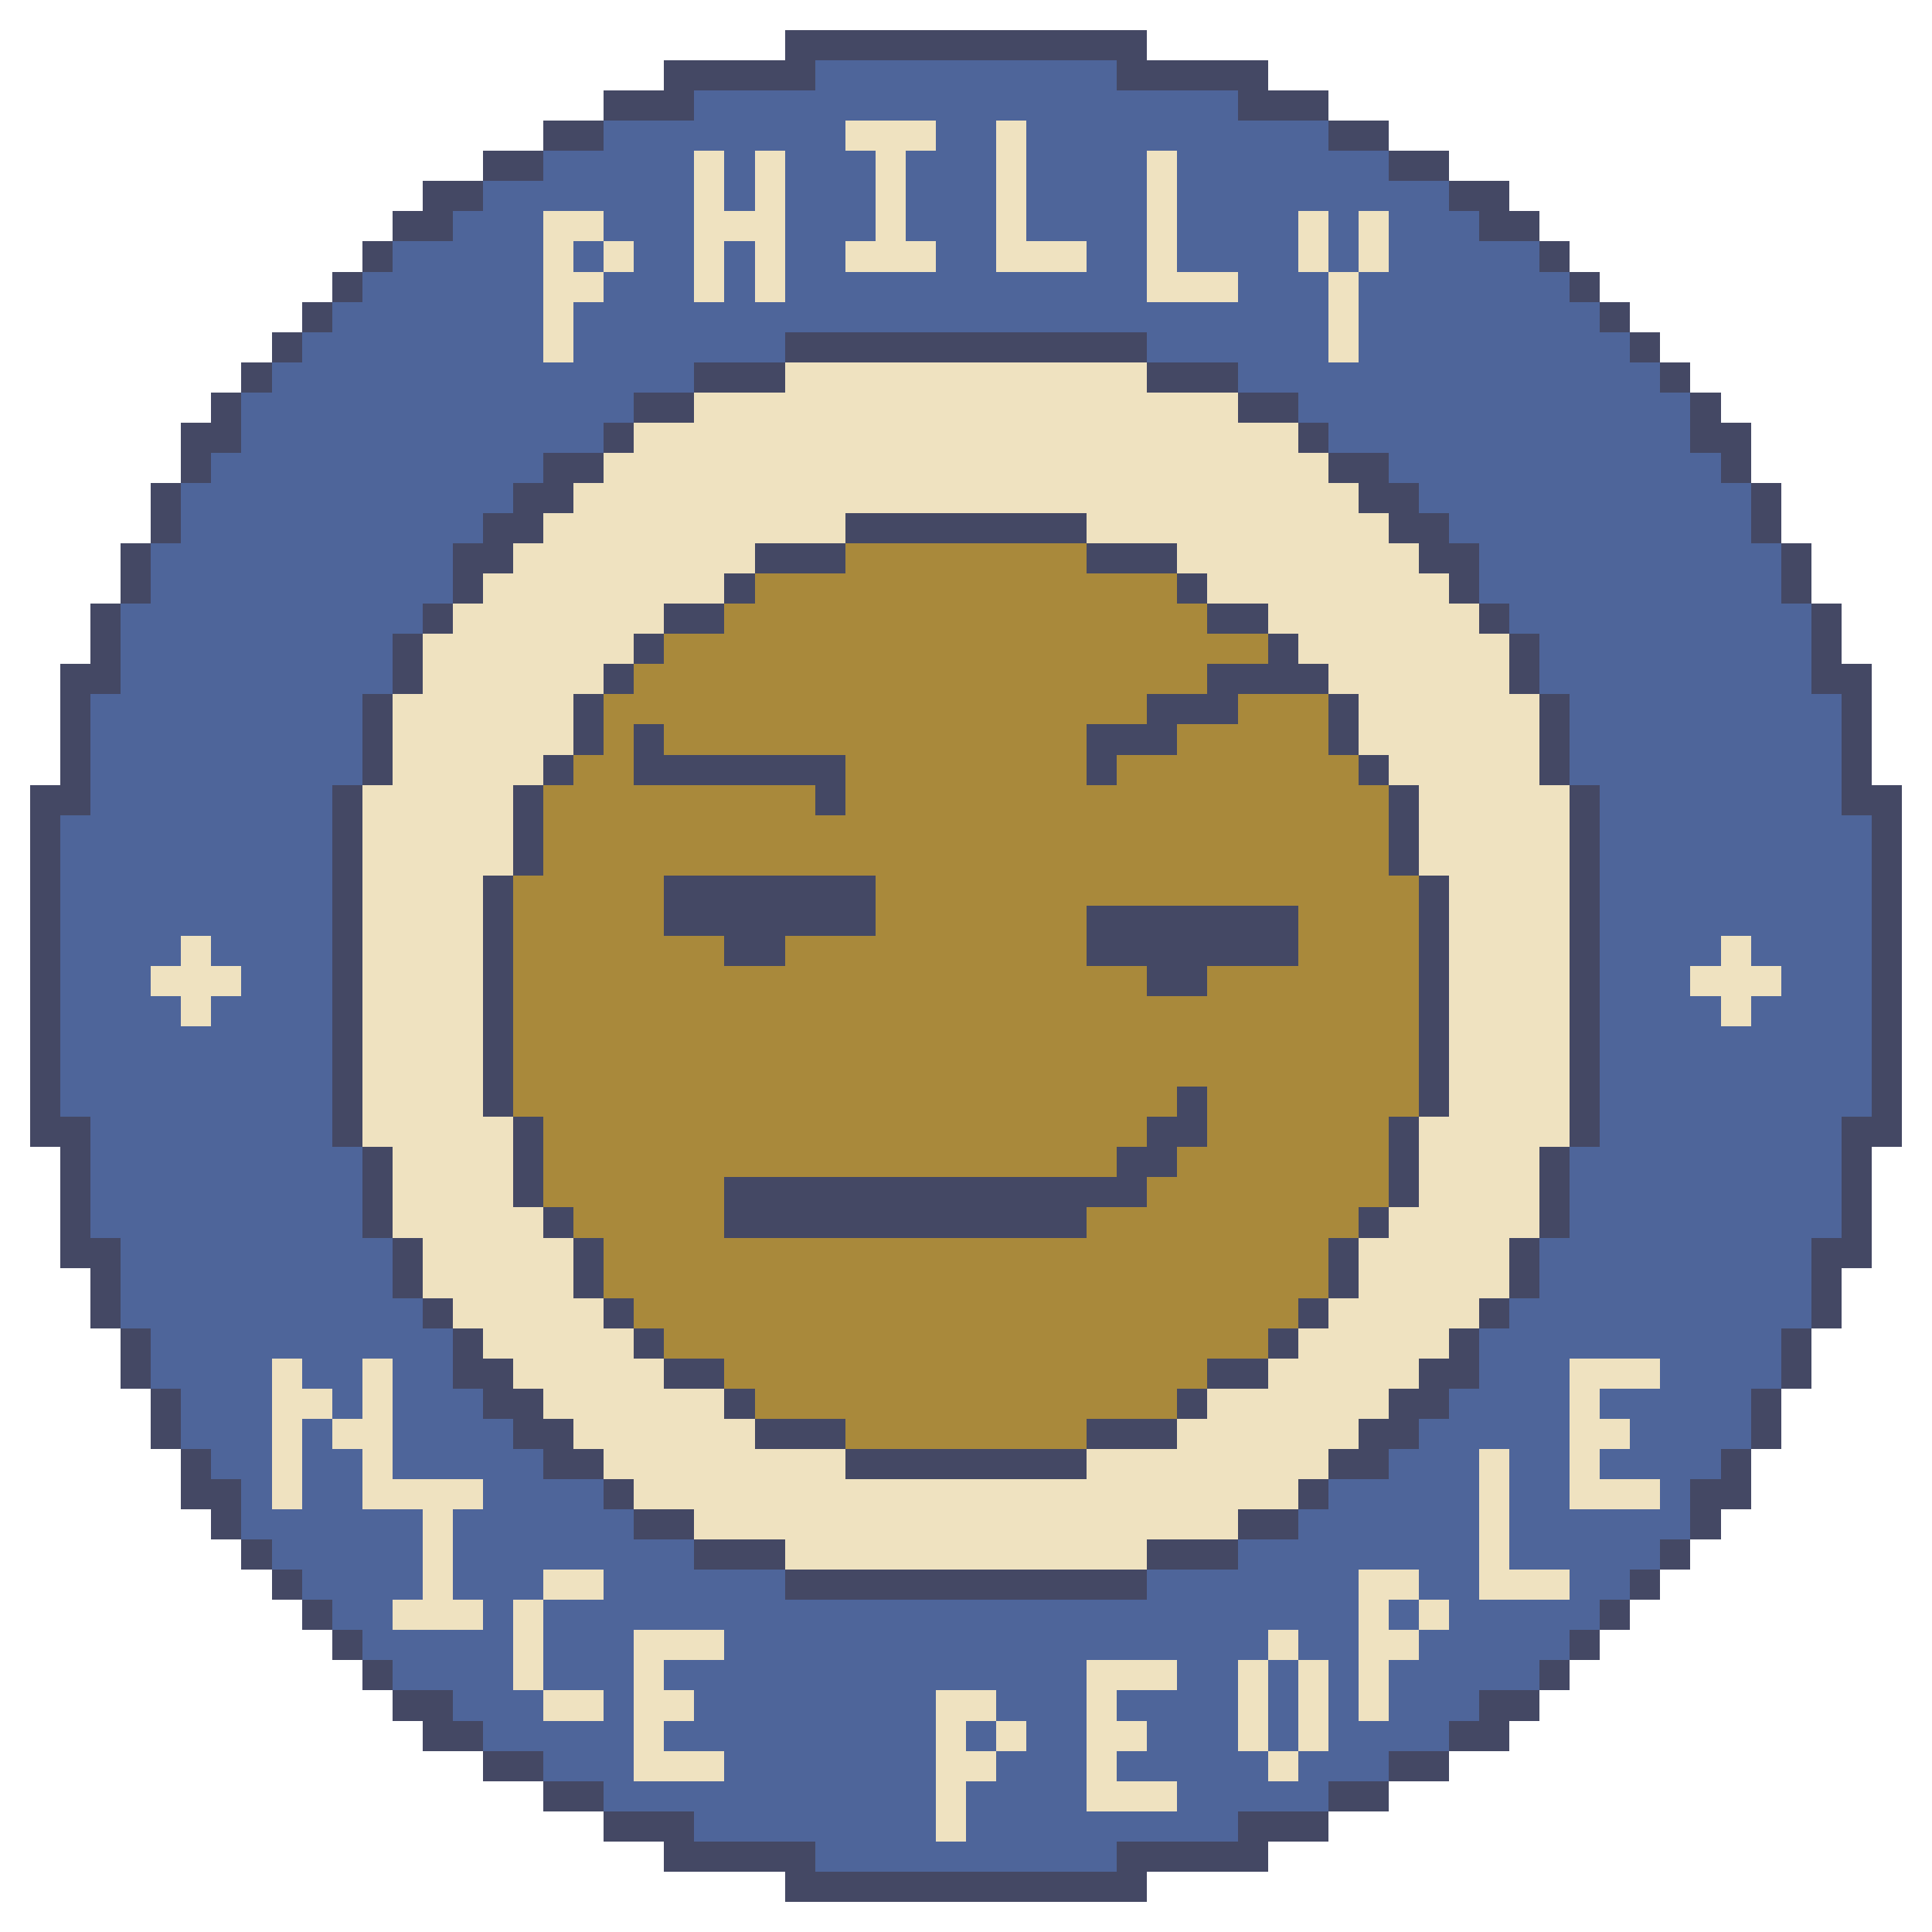
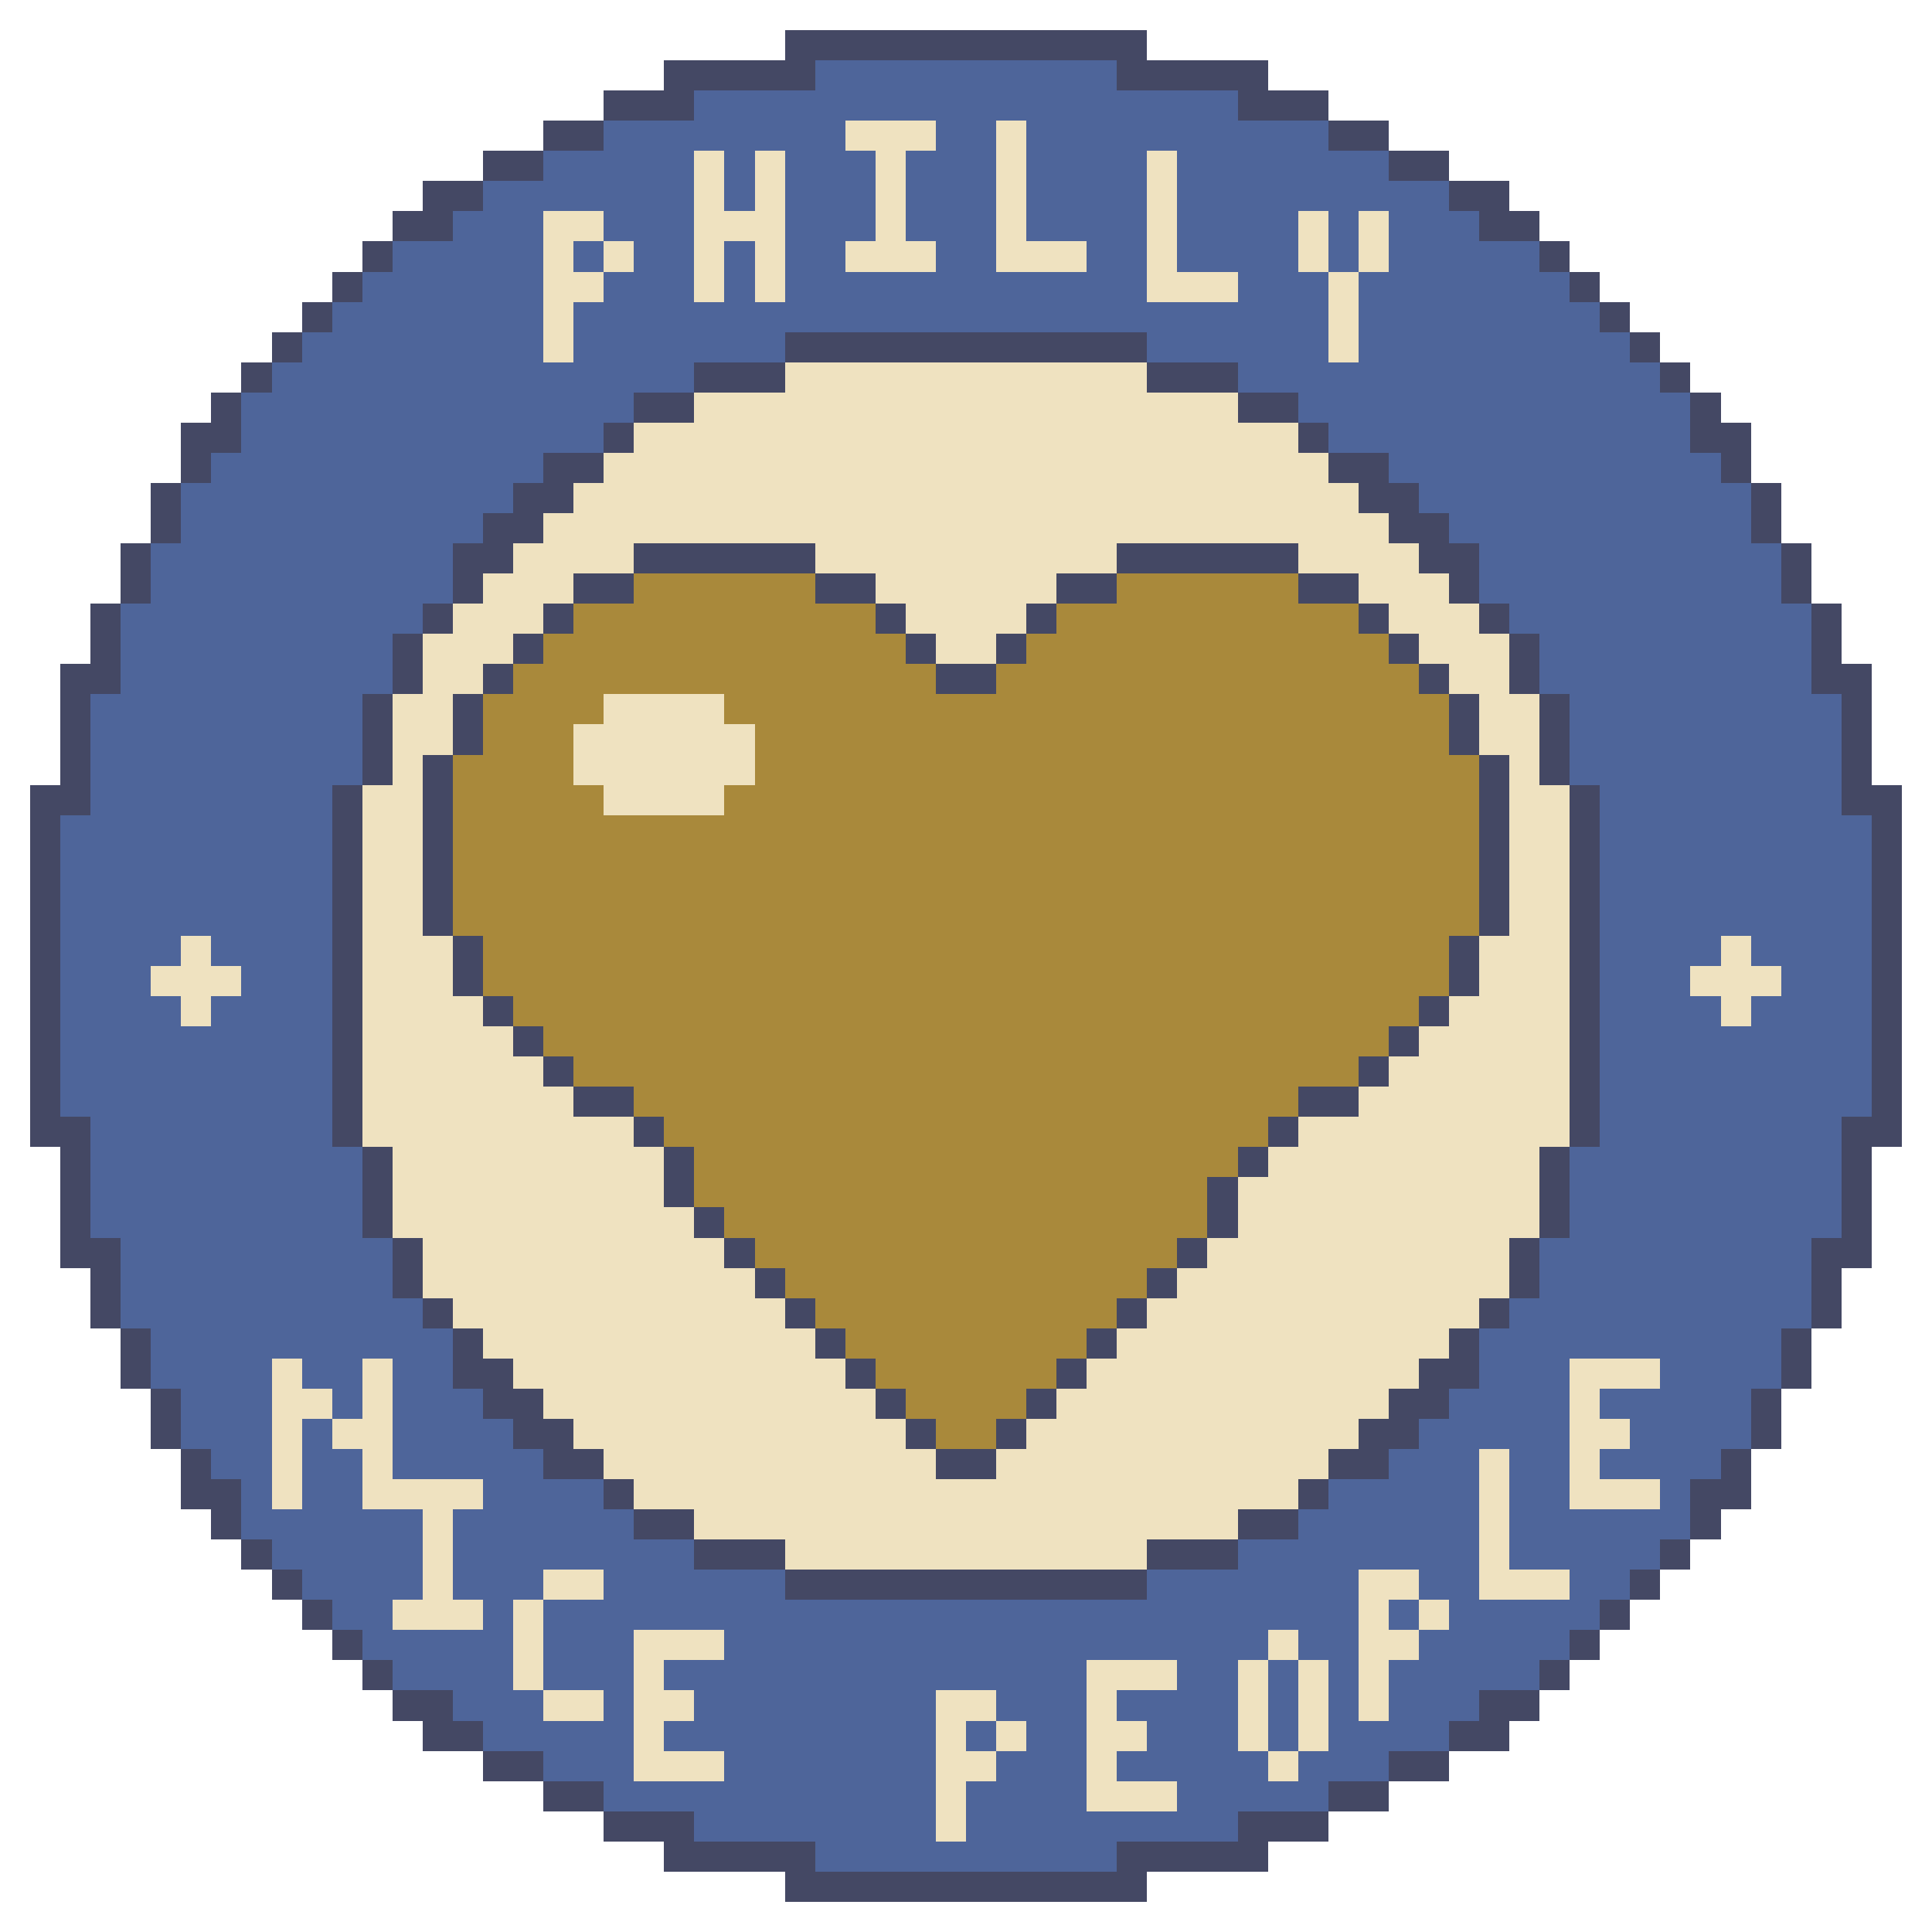
<svg xmlns="http://www.w3.org/2000/svg" viewBox="0 0 64 64" width="512" height="512" shape-rendering="crispEdges">
  <g id="logo-PHI-retro">
-     <path fill="#444864" d="M3 21h1v1h-1zM13 21h1v1h-1zM21 21h1v1h-1zM42 21h1v1h-1zM50 21h1v1h-1zM60 21h1v1h-1zM5 17h1v1h-1zM16 17h2v1h-2zM28 17h8v1h-8zM46 17h2v1h-2zM58 17h1v1h-1zM16 58h2v1h-2zM46 58h2v1h-2zM1 32h1v1h-1zM11 32h1v1h-1zM16 32h1v1h-1zM38 32h2v1h-2zM47 32h1v1h-1zM52 32h1v1h-1zM62 32h1v1h-1zM4 45h1v1h-1zM15 45h2v1h-2zM22 45h2v1h-2zM40 45h2v1h-2zM47 45h2v1h-2zM59 45h1v1h-1zM2 41h2v1h-2zM13 41h1v1h-1zM19 41h1v1h-1zM44 41h1v1h-1zM50 41h1v1h-1zM60 41h2v1h-2zM4 18h1v1h-1zM15 18h2v1h-2zM25 18h3v1h-3zM36 18h3v1h-3zM47 18h2v1h-2zM59 18h1v1h-1zM6 14h2v1h-2zM20 14h1v1h-1zM43 14h1v1h-1zM56 14h2v1h-2zM6 15h1v1h-1zM18 15h2v1h-2zM44 15h2v1h-2zM57 15h1v1h-1zM6 48h1v1h-1zM18 48h2v1h-2zM28 48h8v1h-8zM44 48h2v1h-2zM57 48h1v1h-1zM3 42h1v1h-1zM13 42h1v1h-1zM19 42h1v1h-1zM44 42h1v1h-1zM50 42h1v1h-1zM60 42h1v1h-1zM2 38h1v1h-1zM12 38h1v1h-1zM17 38h1v1h-1zM37 38h2v1h-2zM46 38h1v1h-1zM51 38h1v1h-1zM61 38h1v1h-1zM20 3h3v1h-3zM41 3h3v1h-3zM8 51h1v1h-1zM23 51h3v1h-3zM38 51h3v1h-3zM55 51h1v1h-1zM5 16h1v1h-1zM17 16h2v1h-2zM45 16h2v1h-2zM58 16h1v1h-1zM1 34h1v1h-1zM11 34h1v1h-1zM16 34h1v1h-1zM47 34h1v1h-1zM52 34h1v1h-1zM62 34h1v1h-1zM5 47h1v1h-1zM17 47h2v1h-2zM25 47h3v1h-3zM36 47h3v1h-3zM45 47h2v1h-2zM58 47h1v1h-1zM8 12h1v1h-1zM23 12h3v1h-3zM38 12h3v1h-3zM55 12h1v1h-1zM12 8h1v1h-1zM51 8h1v1h-1zM1 28h1v1h-1zM11 28h1v1h-1zM17 28h1v1h-1zM46 28h1v1h-1zM52 28h1v1h-1zM62 28h1v1h-1zM2 24h1v1h-1zM12 24h1v1h-1zM19 24h1v1h-1zM21 24h1v1h-1zM36 24h3v1h-3zM44 24h1v1h-1zM51 24h1v1h-1zM61 24h1v1h-1zM7 13h1v1h-1zM21 13h2v1h-2zM41 13h2v1h-2zM56 13h1v1h-1zM11 9h1v1h-1zM52 9h1v1h-1zM2 25h1v1h-1zM12 25h1v1h-1zM18 25h1v1h-1zM21 25h7v1h-7zM36 25h1v1h-1zM45 25h1v1h-1zM51 25h1v1h-1zM61 25h1v1h-1zM2 22h2v1h-2zM13 22h1v1h-1zM20 22h1v1h-1zM40 22h4v1h-4zM50 22h1v1h-1zM60 22h2v1h-2zM14 57h2v1h-2zM48 57h2v1h-2zM1 30h1v1h-1zM11 30h1v1h-1zM16 30h1v1h-1zM22 30h7v1h-7zM36 30h7v1h-7zM47 30h1v1h-1zM52 30h1v1h-1zM62 30h1v1h-1zM18 4h2v1h-2zM44 4h2v1h-2zM11 54h1v1h-1zM52 54h1v1h-1zM4 19h1v1h-1zM15 19h1v1h-1zM24 19h1v1h-1zM39 19h1v1h-1zM48 19h1v1h-1zM59 19h1v1h-1zM9 11h1v1h-1zM26 11h12v1h-12zM54 11h1v1h-1zM1 31h1v1h-1zM11 31h1v1h-1zM16 31h1v1h-1zM24 31h2v1h-2zM36 31h7v1h-7zM47 31h1v1h-1zM52 31h1v1h-1zM62 31h1v1h-1zM1 27h1v1h-1zM11 27h1v1h-1zM17 27h1v1h-1zM46 27h1v1h-1zM52 27h1v1h-1zM62 27h1v1h-1zM16 5h2v1h-2zM46 5h2v1h-2zM12 55h1v1h-1zM51 55h1v1h-1zM20 60h3v1h-3zM41 60h3v1h-3zM1 37h2v1h-2zM11 37h1v1h-1zM17 37h1v1h-1zM38 37h2v1h-2zM46 37h1v1h-1zM52 37h1v1h-1zM61 37h2v1h-2zM13 7h2v1h-2zM49 7h2v1h-2zM22 61h5v1h-5zM37 61h5v1h-5zM4 44h1v1h-1zM15 44h1v1h-1zM21 44h1v1h-1zM42 44h1v1h-1zM48 44h1v1h-1zM59 44h1v1h-1zM1 35h1v1h-1zM11 35h1v1h-1zM16 35h1v1h-1zM47 35h1v1h-1zM52 35h1v1h-1zM62 35h1v1h-1zM2 40h1v1h-1zM12 40h1v1h-1zM18 40h1v1h-1zM24 40h12v1h-12zM45 40h1v1h-1zM51 40h1v1h-1zM61 40h1v1h-1zM14 6h2v1h-2zM48 6h2v1h-2zM7 50h1v1h-1zM21 50h2v1h-2zM41 50h2v1h-2zM56 50h1v1h-1zM26 1h12v1h-12zM10 53h1v1h-1zM53 53h1v1h-1zM1 29h1v1h-1zM11 29h1v1h-1zM16 29h1v1h-1zM22 29h7v1h-7zM47 29h1v1h-1zM52 29h1v1h-1zM62 29h1v1h-1zM22 2h5v1h-5zM37 2h5v1h-5zM5 46h1v1h-1zM16 46h2v1h-2zM24 46h1v1h-1zM39 46h1v1h-1zM46 46h2v1h-2zM58 46h1v1h-1zM3 43h1v1h-1zM14 43h1v1h-1zM20 43h1v1h-1zM43 43h1v1h-1zM49 43h1v1h-1zM60 43h1v1h-1zM18 59h2v1h-2zM44 59h2v1h-2zM3 20h1v1h-1zM14 20h1v1h-1zM22 20h2v1h-2zM40 20h2v1h-2zM49 20h1v1h-1zM60 20h1v1h-1zM13 56h2v1h-2zM49 56h2v1h-2zM1 36h1v1h-1zM11 36h1v1h-1zM16 36h1v1h-1zM39 36h1v1h-1zM47 36h1v1h-1zM52 36h1v1h-1zM62 36h1v1h-1zM1 33h1v1h-1zM11 33h1v1h-1zM16 33h1v1h-1zM47 33h1v1h-1zM52 33h1v1h-1zM62 33h1v1h-1zM2 39h1v1h-1zM12 39h1v1h-1zM17 39h1v1h-1zM24 39h14v1h-14zM46 39h1v1h-1zM51 39h1v1h-1zM61 39h1v1h-1zM6 49h2v1h-2zM20 49h1v1h-1zM43 49h1v1h-1zM56 49h2v1h-2zM10 10h1v1h-1zM53 10h1v1h-1zM9 52h1v1h-1zM26 52h12v1h-12zM54 52h1v1h-1zM1 26h2v1h-2zM11 26h1v1h-1zM17 26h1v1h-1zM27 26h1v1h-1zM46 26h1v1h-1zM52 26h1v1h-1zM61 26h2v1h-2zM2 23h1v1h-1zM12 23h1v1h-1zM19 23h1v1h-1zM38 23h3v1h-3zM44 23h1v1h-1zM51 23h1v1h-1zM61 23h1v1h-1zM26 62h12v1h-12z" />
+     <path fill="#444864" d="M3 21h1v1h-1zM13 21h1v1h-1zM17 21h1v1h-1zM30 21h1v1h-1zM33 21h1v1h-1zM46 21h1v1h-1zM50 21h1v1h-1zM60 21h1v1h-1zM5 17h1v1h-1zM16 17h2v1h-2zM46 17h2v1h-2zM58 17h1v1h-1zM16 58h2v1h-2zM46 58h2v1h-2zM1 32h1v1h-1zM11 32h1v1h-1zM15 32h1v1h-1zM48 32h1v1h-1zM52 32h1v1h-1zM62 32h1v1h-1zM4 45h1v1h-1zM15 45h2v1h-2zM28 45h1v1h-1zM35 45h1v1h-1zM47 45h2v1h-2zM59 45h1v1h-1zM2 41h2v1h-2zM13 41h1v1h-1zM24 41h1v1h-1zM39 41h1v1h-1zM50 41h1v1h-1zM60 41h2v1h-2zM4 18h1v1h-1zM15 18h2v1h-2zM21 18h6v1h-6zM37 18h6v1h-6zM47 18h2v1h-2zM59 18h1v1h-1zM6 14h2v1h-2zM20 14h1v1h-1zM43 14h1v1h-1zM56 14h2v1h-2zM6 15h1v1h-1zM18 15h2v1h-2zM44 15h2v1h-2zM57 15h1v1h-1zM6 48h1v1h-1zM18 48h2v1h-2zM31 48h2v1h-2zM44 48h2v1h-2zM57 48h1v1h-1zM3 42h1v1h-1zM13 42h1v1h-1zM25 42h1v1h-1zM38 42h1v1h-1zM50 42h1v1h-1zM60 42h1v1h-1zM2 38h1v1h-1zM12 38h1v1h-1zM22 38h1v1h-1zM41 38h1v1h-1zM51 38h1v1h-1zM61 38h1v1h-1zM20 3h3v1h-3zM41 3h3v1h-3zM8 51h1v1h-1zM23 51h3v1h-3zM38 51h3v1h-3zM55 51h1v1h-1zM5 16h1v1h-1zM17 16h2v1h-2zM45 16h2v1h-2zM58 16h1v1h-1zM1 34h1v1h-1zM11 34h1v1h-1zM17 34h1v1h-1zM46 34h1v1h-1zM52 34h1v1h-1zM62 34h1v1h-1zM5 47h1v1h-1zM17 47h2v1h-2zM30 47h1v1h-1zM33 47h1v1h-1zM45 47h2v1h-2zM58 47h1v1h-1zM8 12h1v1h-1zM23 12h3v1h-3zM38 12h3v1h-3zM55 12h1v1h-1zM12 8h1v1h-1zM51 8h1v1h-1zM1 28h1v1h-1zM11 28h1v1h-1zM14 28h1v1h-1zM49 28h1v1h-1zM52 28h1v1h-1zM62 28h1v1h-1zM2 24h1v1h-1zM12 24h1v1h-1zM15 24h1v1h-1zM48 24h1v1h-1zM51 24h1v1h-1zM61 24h1v1h-1zM7 13h1v1h-1zM21 13h2v1h-2zM41 13h2v1h-2zM56 13h1v1h-1zM11 9h1v1h-1zM52 9h1v1h-1zM2 25h1v1h-1zM12 25h1v1h-1zM14 25h1v1h-1zM49 25h1v1h-1zM51 25h1v1h-1zM61 25h1v1h-1zM2 22h2v1h-2zM13 22h1v1h-1zM16 22h1v1h-1zM31 22h2v1h-2zM47 22h1v1h-1zM50 22h1v1h-1zM60 22h2v1h-2zM14 57h2v1h-2zM48 57h2v1h-2zM1 30h1v1h-1zM11 30h1v1h-1zM14 30h1v1h-1zM49 30h1v1h-1zM52 30h1v1h-1zM62 30h1v1h-1zM18 4h2v1h-2zM44 4h2v1h-2zM11 54h1v1h-1zM52 54h1v1h-1zM4 19h1v1h-1zM15 19h1v1h-1zM19 19h2v1h-2zM27 19h2v1h-2zM35 19h2v1h-2zM43 19h2v1h-2zM48 19h1v1h-1zM59 19h1v1h-1zM9 11h1v1h-1zM26 11h12v1h-12zM54 11h1v1h-1zM1 31h1v1h-1zM11 31h1v1h-1zM15 31h1v1h-1zM48 31h1v1h-1zM52 31h1v1h-1zM62 31h1v1h-1zM1 27h1v1h-1zM11 27h1v1h-1zM14 27h1v1h-1zM49 27h1v1h-1zM52 27h1v1h-1zM62 27h1v1h-1zM16 5h2v1h-2zM46 5h2v1h-2zM12 55h1v1h-1zM51 55h1v1h-1zM20 60h3v1h-3zM41 60h3v1h-3zM1 37h2v1h-2zM11 37h1v1h-1zM21 37h1v1h-1zM42 37h1v1h-1zM52 37h1v1h-1zM61 37h2v1h-2zM13 7h2v1h-2zM49 7h2v1h-2zM22 61h5v1h-5zM37 61h5v1h-5zM4 44h1v1h-1zM15 44h1v1h-1zM27 44h1v1h-1zM36 44h1v1h-1zM48 44h1v1h-1zM59 44h1v1h-1zM1 35h1v1h-1zM11 35h1v1h-1zM18 35h1v1h-1zM45 35h1v1h-1zM52 35h1v1h-1zM62 35h1v1h-1zM2 40h1v1h-1zM12 40h1v1h-1zM23 40h1v1h-1zM40 40h1v1h-1zM51 40h1v1h-1zM61 40h1v1h-1zM14 6h2v1h-2zM48 6h2v1h-2zM7 50h1v1h-1zM21 50h2v1h-2zM41 50h2v1h-2zM56 50h1v1h-1zM26 1h12v1h-12zM10 53h1v1h-1zM53 53h1v1h-1zM1 29h1v1h-1zM11 29h1v1h-1zM14 29h1v1h-1zM49 29h1v1h-1zM52 29h1v1h-1zM62 29h1v1h-1zM22 2h5v1h-5zM37 2h5v1h-5zM5 46h1v1h-1zM16 46h2v1h-2zM29 46h1v1h-1zM34 46h1v1h-1zM46 46h2v1h-2zM58 46h1v1h-1zM3 43h1v1h-1zM14 43h1v1h-1zM26 43h1v1h-1zM37 43h1v1h-1zM49 43h1v1h-1zM60 43h1v1h-1zM18 59h2v1h-2zM44 59h2v1h-2zM3 20h1v1h-1zM14 20h1v1h-1zM18 20h1v1h-1zM29 20h1v1h-1zM34 20h1v1h-1zM45 20h1v1h-1zM49 20h1v1h-1zM60 20h1v1h-1zM13 56h2v1h-2zM49 56h2v1h-2zM1 36h1v1h-1zM11 36h1v1h-1zM19 36h2v1h-2zM43 36h2v1h-2zM52 36h1v1h-1zM62 36h1v1h-1zM1 33h1v1h-1zM11 33h1v1h-1zM16 33h1v1h-1zM47 33h1v1h-1zM52 33h1v1h-1zM62 33h1v1h-1zM2 39h1v1h-1zM12 39h1v1h-1zM22 39h1v1h-1zM40 39h1v1h-1zM51 39h1v1h-1zM61 39h1v1h-1zM6 49h2v1h-2zM20 49h1v1h-1zM43 49h1v1h-1zM56 49h2v1h-2zM10 10h1v1h-1zM53 10h1v1h-1zM9 52h1v1h-1zM26 52h12v1h-12zM54 52h1v1h-1zM1 26h2v1h-2zM11 26h1v1h-1zM14 26h1v1h-1zM49 26h1v1h-1zM52 26h1v1h-1zM61 26h2v1h-2zM2 23h1v1h-1zM12 23h1v1h-1zM15 23h1v1h-1zM48 23h1v1h-1zM51 23h1v1h-1zM61 23h1v1h-1zM26 62h12v1h-12z" />
    <path fill="#4e659a" d="M4 21h9v1h-9zM51 21h9v1h-9zM6 17h10v1h-10zM48 17h10v1h-10zM18 58h3v1h-3zM24 58h7v1h-7zM33 58h3v1h-3zM37 58h5v1h-5zM43 58h3v1h-3zM2 32h3v1h-3zM8 32h3v1h-3zM53 32h3v1h-3zM59 32h3v1h-3zM5 45h4v1h-4zM10 45h2v1h-2zM13 45h2v1h-2zM49 45h3v1h-3zM55 45h4v1h-4zM4 41h9v1h-9zM51 41h9v1h-9zM5 18h10v1h-10zM49 18h10v1h-10zM8 14h12v1h-12zM44 14h12v1h-12zM7 15h11v1h-11zM46 15h11v1h-11zM7 48h2v1h-2zM10 48h2v1h-2zM13 48h5v1h-5zM46 48h3v1h-3zM50 48h2v1h-2zM53 48h4v1h-4zM4 42h9v1h-9zM51 42h9v1h-9zM3 38h9v1h-9zM52 38h9v1h-9zM23 3h18v1h-18zM9 51h5v1h-5zM15 51h8v1h-8zM41 51h8v1h-8zM50 51h5v1h-5zM6 16h11v1h-11zM47 16h11v1h-11zM2 34h9v1h-9zM53 34h9v1h-9zM6 47h3v1h-3zM10 47h1v1h-1zM13 47h4v1h-4zM47 47h5v1h-5zM54 47h4v1h-4zM9 12h14v1h-14zM41 12h14v1h-14zM13 8h5v1h-5zM19 8h1v1h-1zM21 8h2v1h-2zM24 8h1v1h-1zM26 8h2v1h-2zM31 8h2v1h-2zM36 8h2v1h-2zM39 8h4v1h-4zM44 8h1v1h-1zM46 8h5v1h-5zM2 28h9v1h-9zM53 28h9v1h-9zM3 24h9v1h-9zM52 24h9v1h-9zM8 13h13v1h-13zM43 13h13v1h-13zM12 9h6v1h-6zM20 9h3v1h-3zM24 9h1v1h-1zM26 9h12v1h-12zM41 9h3v1h-3zM45 9h7v1h-7zM3 25h9v1h-9zM52 25h9v1h-9zM4 22h9v1h-9zM51 22h9v1h-9zM16 57h5v1h-5zM22 57h9v1h-9zM32 57h1v1h-1zM34 57h2v1h-2zM38 57h3v1h-3zM42 57h1v1h-1zM44 57h4v1h-4zM2 30h9v1h-9zM53 30h9v1h-9zM20 4h8v1h-8zM31 4h2v1h-2zM34 4h10v1h-10zM12 54h5v1h-5zM18 54h3v1h-3zM24 54h18v1h-18zM43 54h2v1h-2zM47 54h5v1h-5zM5 19h10v1h-10zM49 19h10v1h-10zM10 11h8v1h-8zM19 11h7v1h-7zM38 11h6v1h-6zM45 11h9v1h-9zM2 31h4v1h-4zM7 31h4v1h-4zM53 31h4v1h-4zM58 31h4v1h-4zM2 27h9v1h-9zM53 27h9v1h-9zM18 5h5v1h-5zM24 5h1v1h-1zM26 5h3v1h-3zM30 5h3v1h-3zM34 5h4v1h-4zM39 5h7v1h-7zM13 55h4v1h-4zM18 55h3v1h-3zM22 55h14v1h-14zM39 55h2v1h-2zM42 55h1v1h-1zM44 55h1v1h-1zM46 55h5v1h-5zM23 60h8v1h-8zM32 60h9v1h-9zM3 37h8v1h-8zM53 37h8v1h-8zM15 7h3v1h-3zM20 7h3v1h-3zM26 7h3v1h-3zM30 7h3v1h-3zM34 7h4v1h-4zM39 7h4v1h-4zM44 7h1v1h-1zM46 7h3v1h-3zM27 61h10v1h-10zM5 44h10v1h-10zM49 44h10v1h-10zM2 35h9v1h-9zM53 35h9v1h-9zM3 40h9v1h-9zM52 40h9v1h-9zM16 6h7v1h-7zM24 6h1v1h-1zM26 6h3v1h-3zM30 6h3v1h-3zM34 6h4v1h-4zM39 6h9v1h-9zM8 50h6v1h-6zM15 50h6v1h-6zM43 50h6v1h-6zM50 50h6v1h-6zM11 53h2v1h-2zM16 53h1v1h-1zM18 53h27v1h-27zM46 53h1v1h-1zM48 53h5v1h-5zM2 29h9v1h-9zM53 29h9v1h-9zM27 2h10v1h-10zM6 46h3v1h-3zM11 46h1v1h-1zM13 46h3v1h-3zM48 46h4v1h-4zM53 46h5v1h-5zM4 43h10v1h-10zM50 43h10v1h-10zM20 59h11v1h-11zM32 59h4v1h-4zM39 59h5v1h-5zM4 20h10v1h-10zM50 20h10v1h-10zM15 56h3v1h-3zM20 56h1v1h-1zM23 56h8v1h-8zM33 56h3v1h-3zM37 56h4v1h-4zM42 56h1v1h-1zM44 56h1v1h-1zM46 56h3v1h-3zM2 36h9v1h-9zM53 36h9v1h-9zM2 33h4v1h-4zM7 33h4v1h-4zM53 33h4v1h-4zM58 33h4v1h-4zM3 39h9v1h-9zM52 39h9v1h-9zM8 49h1v1h-1zM10 49h2v1h-2zM16 49h4v1h-4zM44 49h5v1h-5zM50 49h2v1h-2zM55 49h1v1h-1zM11 10h7v1h-7zM19 10h25v1h-25zM45 10h8v1h-8zM10 52h4v1h-4zM15 52h3v1h-3zM20 52h6v1h-6zM38 52h7v1h-7zM47 52h2v1h-2zM52 52h2v1h-2zM3 26h8v1h-8zM53 26h8v1h-8zM3 23h9v1h-9zM52 23h9v1h-9z" />
-     <path fill="#a9893b" d="M22 21h20v1h-20zM17 32h21v1h-21zM40 32h7v1h-7zM24 45h16v1h-16zM20 41h24v1h-24zM28 18h8v1h-8zM20 42h24v1h-24zM18 38h19v1h-19zM39 38h7v1h-7zM17 34h30v1h-30zM28 47h8v1h-8zM18 28h28v1h-28zM20 24h1v1h-1zM22 24h14v1h-14zM39 24h5v1h-5zM19 25h2v1h-2zM28 25h8v1h-8zM37 25h8v1h-8zM21 22h19v1h-19zM17 30h5v1h-5zM29 30h7v1h-7zM43 30h4v1h-4zM25 19h14v1h-14zM17 31h7v1h-7zM26 31h10v1h-10zM43 31h4v1h-4zM18 27h28v1h-28zM18 37h20v1h-20zM40 37h6v1h-6zM22 44h20v1h-20zM17 35h30v1h-30zM19 40h5v1h-5zM36 40h9v1h-9zM17 29h5v1h-5zM29 29h18v1h-18zM25 46h14v1h-14zM21 43h22v1h-22zM24 20h16v1h-16zM17 36h22v1h-22zM40 36h7v1h-7zM17 33h30v1h-30zM18 39h6v1h-6zM38 39h8v1h-8zM18 26h9v1h-9zM28 26h18v1h-18zM20 23h18v1h-18zM41 23h3v1h-3z" />
-     <path fill="#efe2c0" d="M14 21h7v1h-7zM43 21h7v1h-7zM18 17h10v1h-10zM36 17h10v1h-10zM21 58h3v1h-3zM31 58h2v1h-2zM36 58h1v1h-1zM42 58h1v1h-1zM5 32h3v1h-3zM12 32h4v1h-4zM48 32h4v1h-4zM56 32h3v1h-3zM9 45h1v1h-1zM12 45h1v1h-1zM17 45h5v1h-5zM42 45h5v1h-5zM52 45h3v1h-3zM14 41h5v1h-5zM45 41h5v1h-5zM17 18h8v1h-8zM39 18h8v1h-8zM21 14h22v1h-22zM20 15h24v1h-24zM9 48h1v1h-1zM12 48h1v1h-1zM20 48h8v1h-8zM36 48h8v1h-8zM49 48h1v1h-1zM52 48h1v1h-1zM14 42h5v1h-5zM45 42h5v1h-5zM13 38h4v1h-4zM47 38h4v1h-4zM14 51h1v1h-1zM26 51h12v1h-12zM49 51h1v1h-1zM19 16h26v1h-26zM12 34h4v1h-4zM48 34h4v1h-4zM9 47h1v1h-1zM11 47h2v1h-2zM19 47h6v1h-6zM39 47h6v1h-6zM52 47h2v1h-2zM26 12h12v1h-12zM18 8h1v1h-1zM20 8h1v1h-1zM23 8h1v1h-1zM25 8h1v1h-1zM28 8h3v1h-3zM33 8h3v1h-3zM38 8h1v1h-1zM43 8h1v1h-1zM45 8h1v1h-1zM12 28h5v1h-5zM47 28h5v1h-5zM13 24h6v1h-6zM45 24h6v1h-6zM23 13h18v1h-18zM18 9h2v1h-2zM23 9h1v1h-1zM25 9h1v1h-1zM38 9h3v1h-3zM44 9h1v1h-1zM13 25h5v1h-5zM46 25h5v1h-5zM14 22h6v1h-6zM44 22h6v1h-6zM21 57h1v1h-1zM31 57h1v1h-1zM33 57h1v1h-1zM36 57h2v1h-2zM41 57h1v1h-1zM43 57h1v1h-1zM12 30h4v1h-4zM48 30h4v1h-4zM28 4h3v1h-3zM33 4h1v1h-1zM17 54h1v1h-1zM21 54h3v1h-3zM42 54h1v1h-1zM45 54h2v1h-2zM16 19h8v1h-8zM40 19h8v1h-8zM18 11h1v1h-1zM44 11h1v1h-1zM6 31h1v1h-1zM12 31h4v1h-4zM48 31h4v1h-4zM57 31h1v1h-1zM12 27h5v1h-5zM47 27h5v1h-5zM23 5h1v1h-1zM25 5h1v1h-1zM29 5h1v1h-1zM33 5h1v1h-1zM38 5h1v1h-1zM17 55h1v1h-1zM21 55h1v1h-1zM36 55h3v1h-3zM41 55h1v1h-1zM43 55h1v1h-1zM45 55h1v1h-1zM31 60h1v1h-1zM12 37h5v1h-5zM47 37h5v1h-5zM18 7h2v1h-2zM23 7h3v1h-3zM29 7h1v1h-1zM33 7h1v1h-1zM38 7h1v1h-1zM43 7h1v1h-1zM45 7h1v1h-1zM16 44h5v1h-5zM43 44h5v1h-5zM12 35h4v1h-4zM48 35h4v1h-4zM13 40h5v1h-5zM46 40h5v1h-5zM23 6h1v1h-1zM25 6h1v1h-1zM29 6h1v1h-1zM33 6h1v1h-1zM38 6h1v1h-1zM14 50h1v1h-1zM23 50h18v1h-18zM49 50h1v1h-1zM13 53h3v1h-3zM17 53h1v1h-1zM45 53h1v1h-1zM47 53h1v1h-1zM12 29h4v1h-4zM48 29h4v1h-4zM9 46h2v1h-2zM12 46h1v1h-1zM18 46h6v1h-6zM40 46h6v1h-6zM52 46h1v1h-1zM15 43h5v1h-5zM44 43h5v1h-5zM31 59h1v1h-1zM36 59h3v1h-3zM15 20h7v1h-7zM42 20h7v1h-7zM18 56h2v1h-2zM21 56h2v1h-2zM31 56h2v1h-2zM36 56h1v1h-1zM41 56h1v1h-1zM43 56h1v1h-1zM45 56h1v1h-1zM12 36h4v1h-4zM48 36h4v1h-4zM6 33h1v1h-1zM12 33h4v1h-4zM48 33h4v1h-4zM57 33h1v1h-1zM13 39h4v1h-4zM47 39h4v1h-4zM9 49h1v1h-1zM12 49h4v1h-4zM21 49h22v1h-22zM49 49h1v1h-1zM52 49h3v1h-3zM18 10h1v1h-1zM44 10h1v1h-1zM14 52h1v1h-1zM18 52h2v1h-2zM45 52h2v1h-2zM49 52h3v1h-3zM12 26h5v1h-5zM47 26h5v1h-5zM13 23h6v1h-6zM45 23h6v1h-6z" />
+     <path fill="#a9893b" d="M18 21h12v1h-12zM34 21h12v1h-12zM16 32h32v1h-32zM29 45h6v1h-6zM25 41h14v1h-14zM26 42h12v1h-12zM23 38h18v1h-18zM18 34h28v1h-28zM31 47h2v1h-2zM15 28h34v1h-34zM16 24h3v1h-3zM25 24h23v1h-23zM15 25h4v1h-4zM25 25h24v1h-24zM17 22h14v1h-14zM33 22h14v1h-14zM15 30h34v1h-34zM21 19h6v1h-6zM37 19h6v1h-6zM16 31h32v1h-32zM15 27h34v1h-34zM22 37h20v1h-20zM28 44h8v1h-8zM19 35h26v1h-26zM24 40h16v1h-16zM15 29h34v1h-34zM30 46h4v1h-4zM27 43h10v1h-10zM19 20h10v1h-10zM35 20h10v1h-10zM21 36h22v1h-22zM17 33h30v1h-30zM23 39h17v1h-17zM15 26h5v1h-5zM24 26h25v1h-25zM16 23h4v1h-4zM24 23h24v1h-24z" />
+     <path fill="#efe2c0" d="M14 21h3v1h-3zM31 21h2v1h-2zM47 21h3v1h-3zM18 17h28v1h-28zM21 58h3v1h-3zM31 58h2v1h-2zM36 58h1v1h-1zM42 58h1v1h-1zM5 32h3v1h-3zM12 32h3v1h-3zM49 32h3v1h-3zM56 32h3v1h-3zM9 45h1v1h-1zM12 45h1v1h-1zM17 45h11v1h-11zM36 45h11v1h-11zM52 45h3v1h-3zM14 41h10v1h-10zM40 41h10v1h-10zM17 18h4v1h-4zM27 18h10v1h-10zM43 18h4v1h-4zM21 14h22v1h-22zM20 15h24v1h-24zM9 48h1v1h-1zM12 48h1v1h-1zM20 48h11v1h-11zM33 48h11v1h-11zM49 48h1v1h-1zM52 48h1v1h-1zM14 42h11v1h-11zM39 42h11v1h-11zM13 38h9v1h-9zM42 38h9v1h-9zM14 51h1v1h-1zM26 51h12v1h-12zM49 51h1v1h-1zM19 16h26v1h-26zM12 34h5v1h-5zM47 34h5v1h-5zM9 47h1v1h-1zM11 47h2v1h-2zM19 47h11v1h-11zM34 47h11v1h-11zM52 47h2v1h-2zM26 12h12v1h-12zM18 8h1v1h-1zM20 8h1v1h-1zM23 8h1v1h-1zM25 8h1v1h-1zM28 8h3v1h-3zM33 8h3v1h-3zM38 8h1v1h-1zM43 8h1v1h-1zM45 8h1v1h-1zM12 28h2v1h-2zM50 28h2v1h-2zM13 24h2v1h-2zM19 24h6v1h-6zM49 24h2v1h-2zM23 13h18v1h-18zM18 9h2v1h-2zM23 9h1v1h-1zM25 9h1v1h-1zM38 9h3v1h-3zM44 9h1v1h-1zM13 25h1v1h-1zM19 25h6v1h-6zM50 25h1v1h-1zM14 22h2v1h-2zM48 22h2v1h-2zM21 57h1v1h-1zM31 57h1v1h-1zM33 57h1v1h-1zM36 57h2v1h-2zM41 57h1v1h-1zM43 57h1v1h-1zM12 30h2v1h-2zM50 30h2v1h-2zM28 4h3v1h-3zM33 4h1v1h-1zM17 54h1v1h-1zM21 54h3v1h-3zM42 54h1v1h-1zM45 54h2v1h-2zM16 19h3v1h-3zM29 19h6v1h-6zM45 19h3v1h-3zM18 11h1v1h-1zM44 11h1v1h-1zM6 31h1v1h-1zM12 31h3v1h-3zM49 31h3v1h-3zM57 31h1v1h-1zM12 27h2v1h-2zM50 27h2v1h-2zM23 5h1v1h-1zM25 5h1v1h-1zM29 5h1v1h-1zM33 5h1v1h-1zM38 5h1v1h-1zM17 55h1v1h-1zM21 55h1v1h-1zM36 55h3v1h-3zM41 55h1v1h-1zM43 55h1v1h-1zM45 55h1v1h-1zM31 60h1v1h-1zM12 37h9v1h-9zM43 37h9v1h-9zM18 7h2v1h-2zM23 7h3v1h-3zM29 7h1v1h-1zM33 7h1v1h-1zM38 7h1v1h-1zM43 7h1v1h-1zM45 7h1v1h-1zM16 44h11v1h-11zM37 44h11v1h-11zM12 35h6v1h-6zM46 35h6v1h-6zM13 40h10v1h-10zM41 40h10v1h-10zM23 6h1v1h-1zM25 6h1v1h-1zM29 6h1v1h-1zM33 6h1v1h-1zM38 6h1v1h-1zM14 50h1v1h-1zM23 50h18v1h-18zM49 50h1v1h-1zM13 53h3v1h-3zM17 53h1v1h-1zM45 53h1v1h-1zM47 53h1v1h-1zM12 29h2v1h-2zM50 29h2v1h-2zM9 46h2v1h-2zM12 46h1v1h-1zM18 46h11v1h-11zM35 46h11v1h-11zM52 46h1v1h-1zM15 43h11v1h-11zM38 43h11v1h-11zM31 59h1v1h-1zM36 59h3v1h-3zM15 20h3v1h-3zM30 20h4v1h-4zM46 20h3v1h-3zM18 56h2v1h-2zM21 56h2v1h-2zM31 56h2v1h-2zM36 56h1v1h-1zM41 56h1v1h-1zM43 56h1v1h-1zM45 56h1v1h-1zM12 36h7v1h-7zM45 36h7v1h-7zM6 33h1v1h-1zM12 33h4v1h-4zM48 33h4v1h-4zM57 33h1v1h-1zM13 39h9v1h-9zM41 39h10v1h-10zM9 49h1v1h-1zM12 49h4v1h-4zM21 49h22v1h-22zM49 49h1v1h-1zM52 49h3v1h-3zM18 10h1v1h-1zM44 10h1v1h-1zM14 52h1v1h-1zM18 52h2v1h-2zM45 52h2v1h-2zM49 52h3v1h-3zM12 26h2v1h-2zM20 26h4v1h-4zM50 26h2v1h-2zM13 23h2v1h-2zM20 23h4v1h-4zM49 23h2v1h-2z" />
  </g>
</svg>
